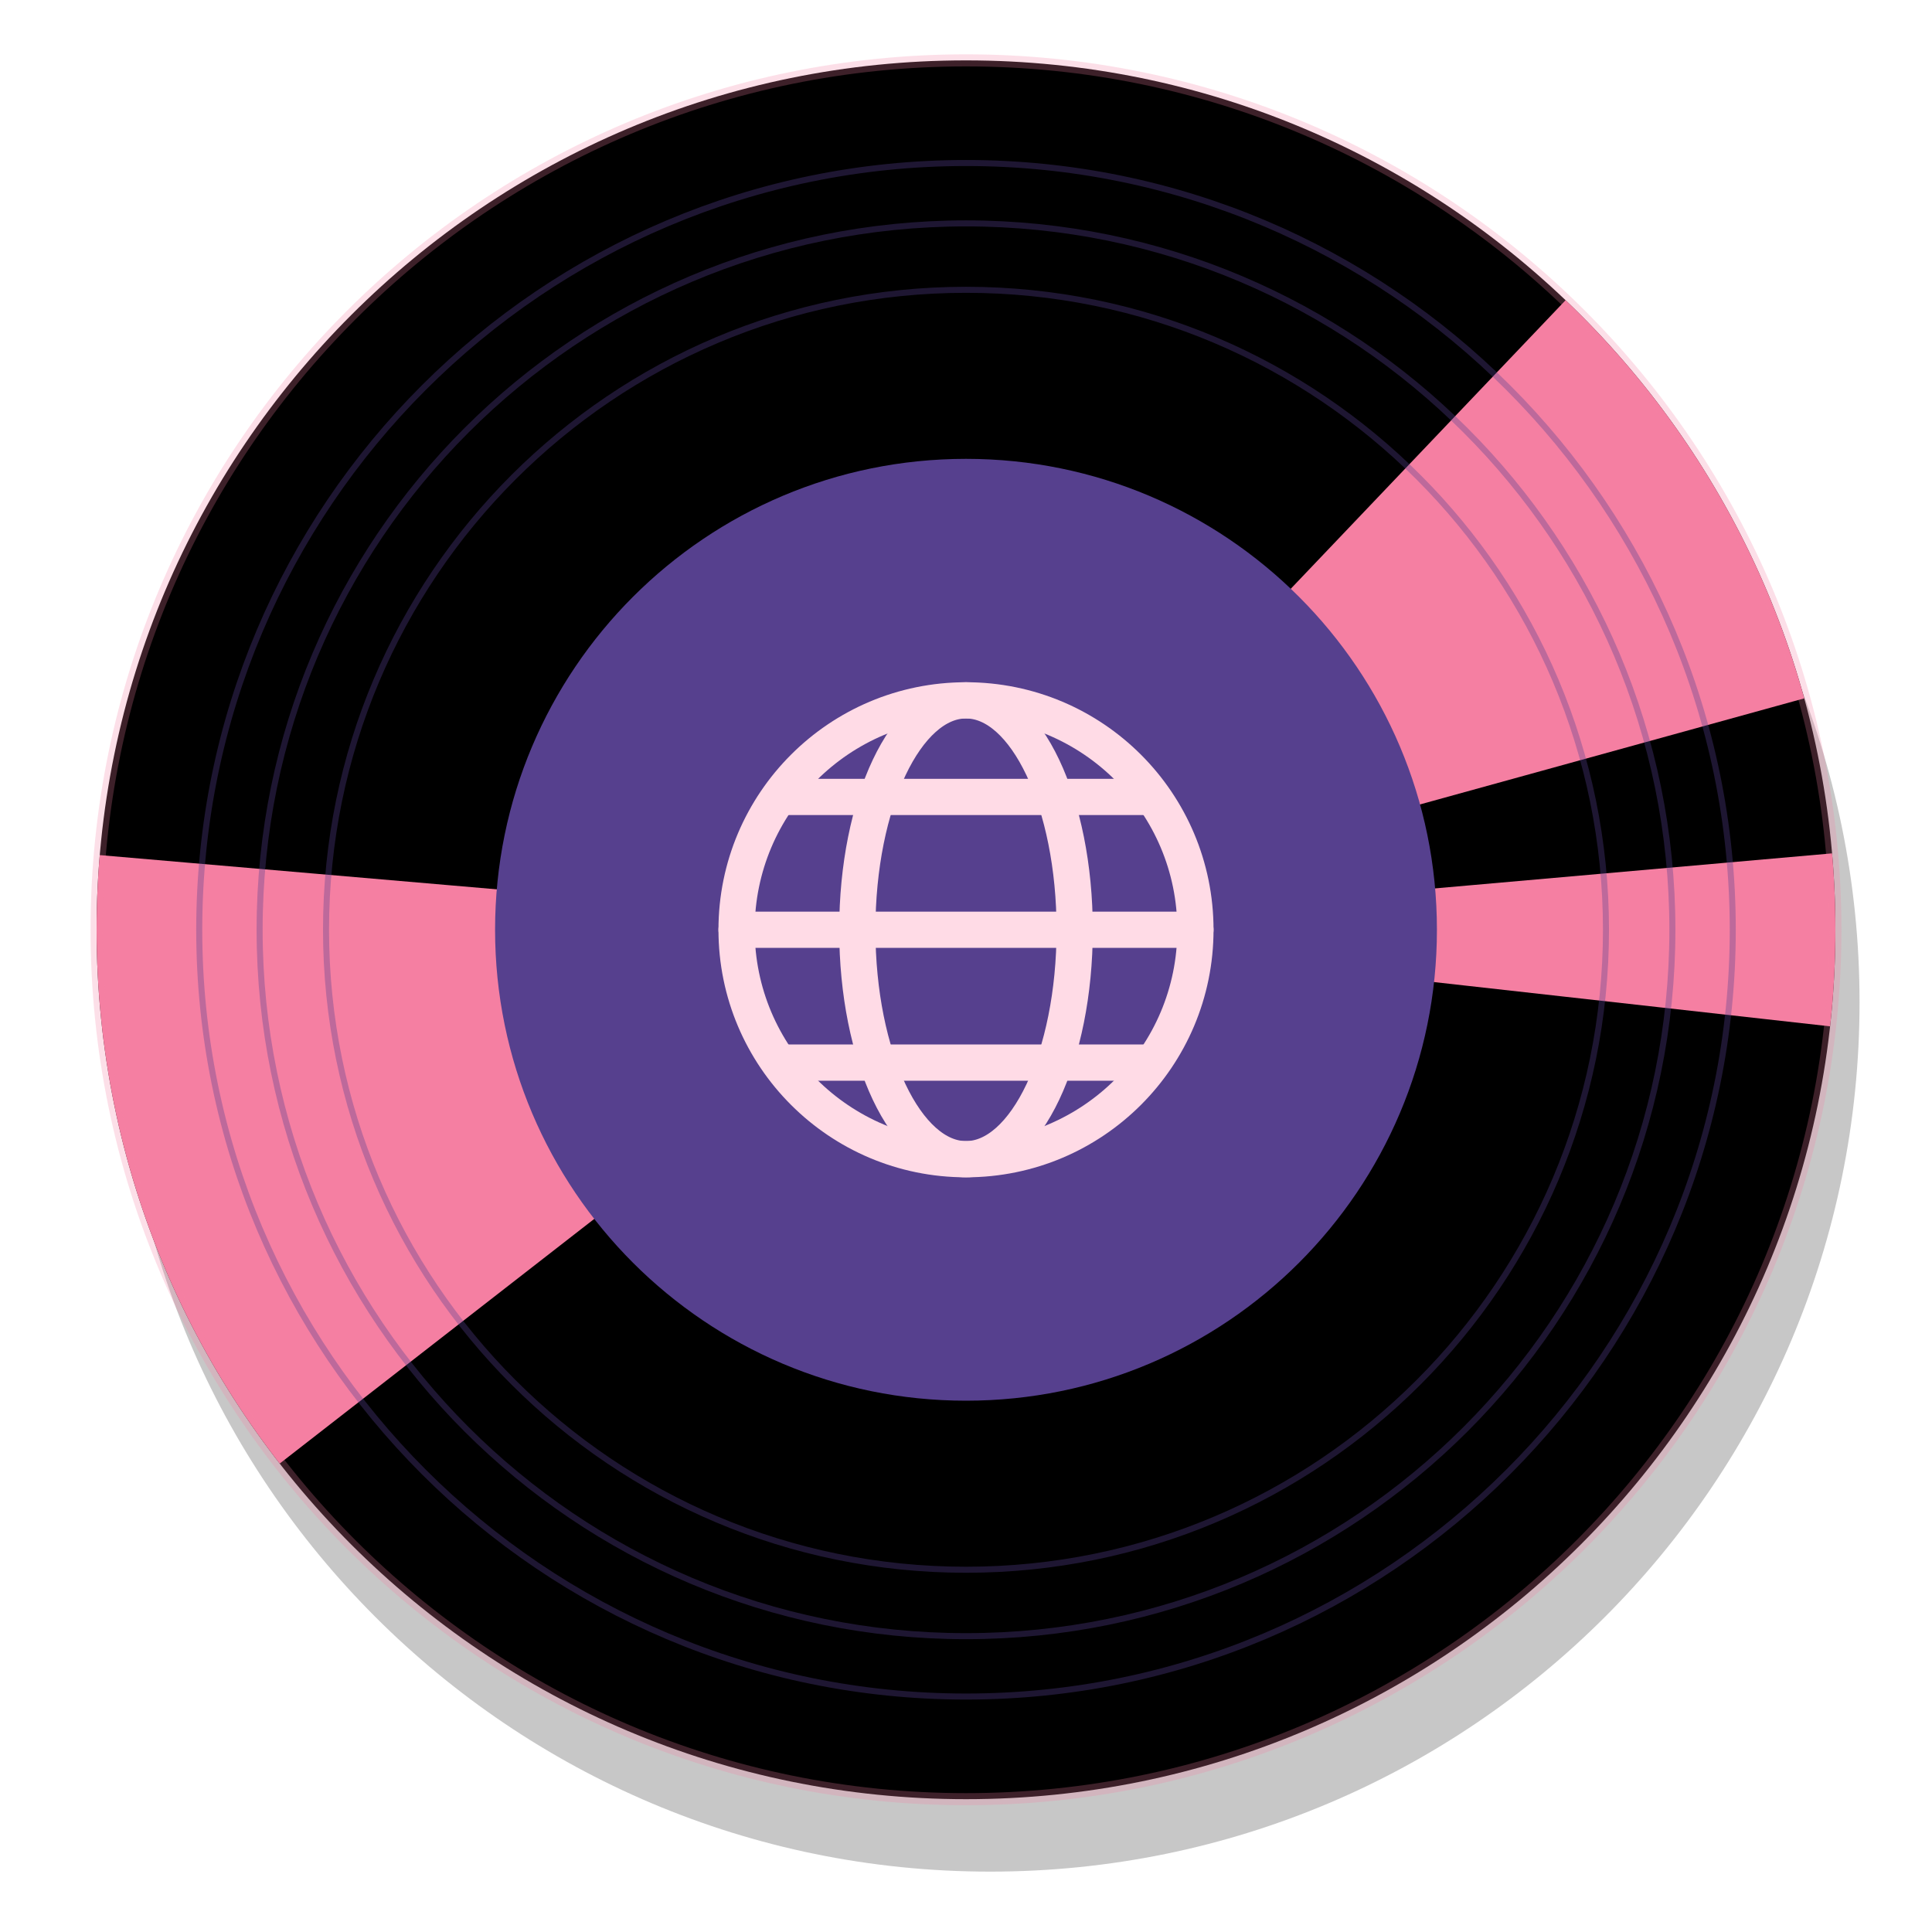
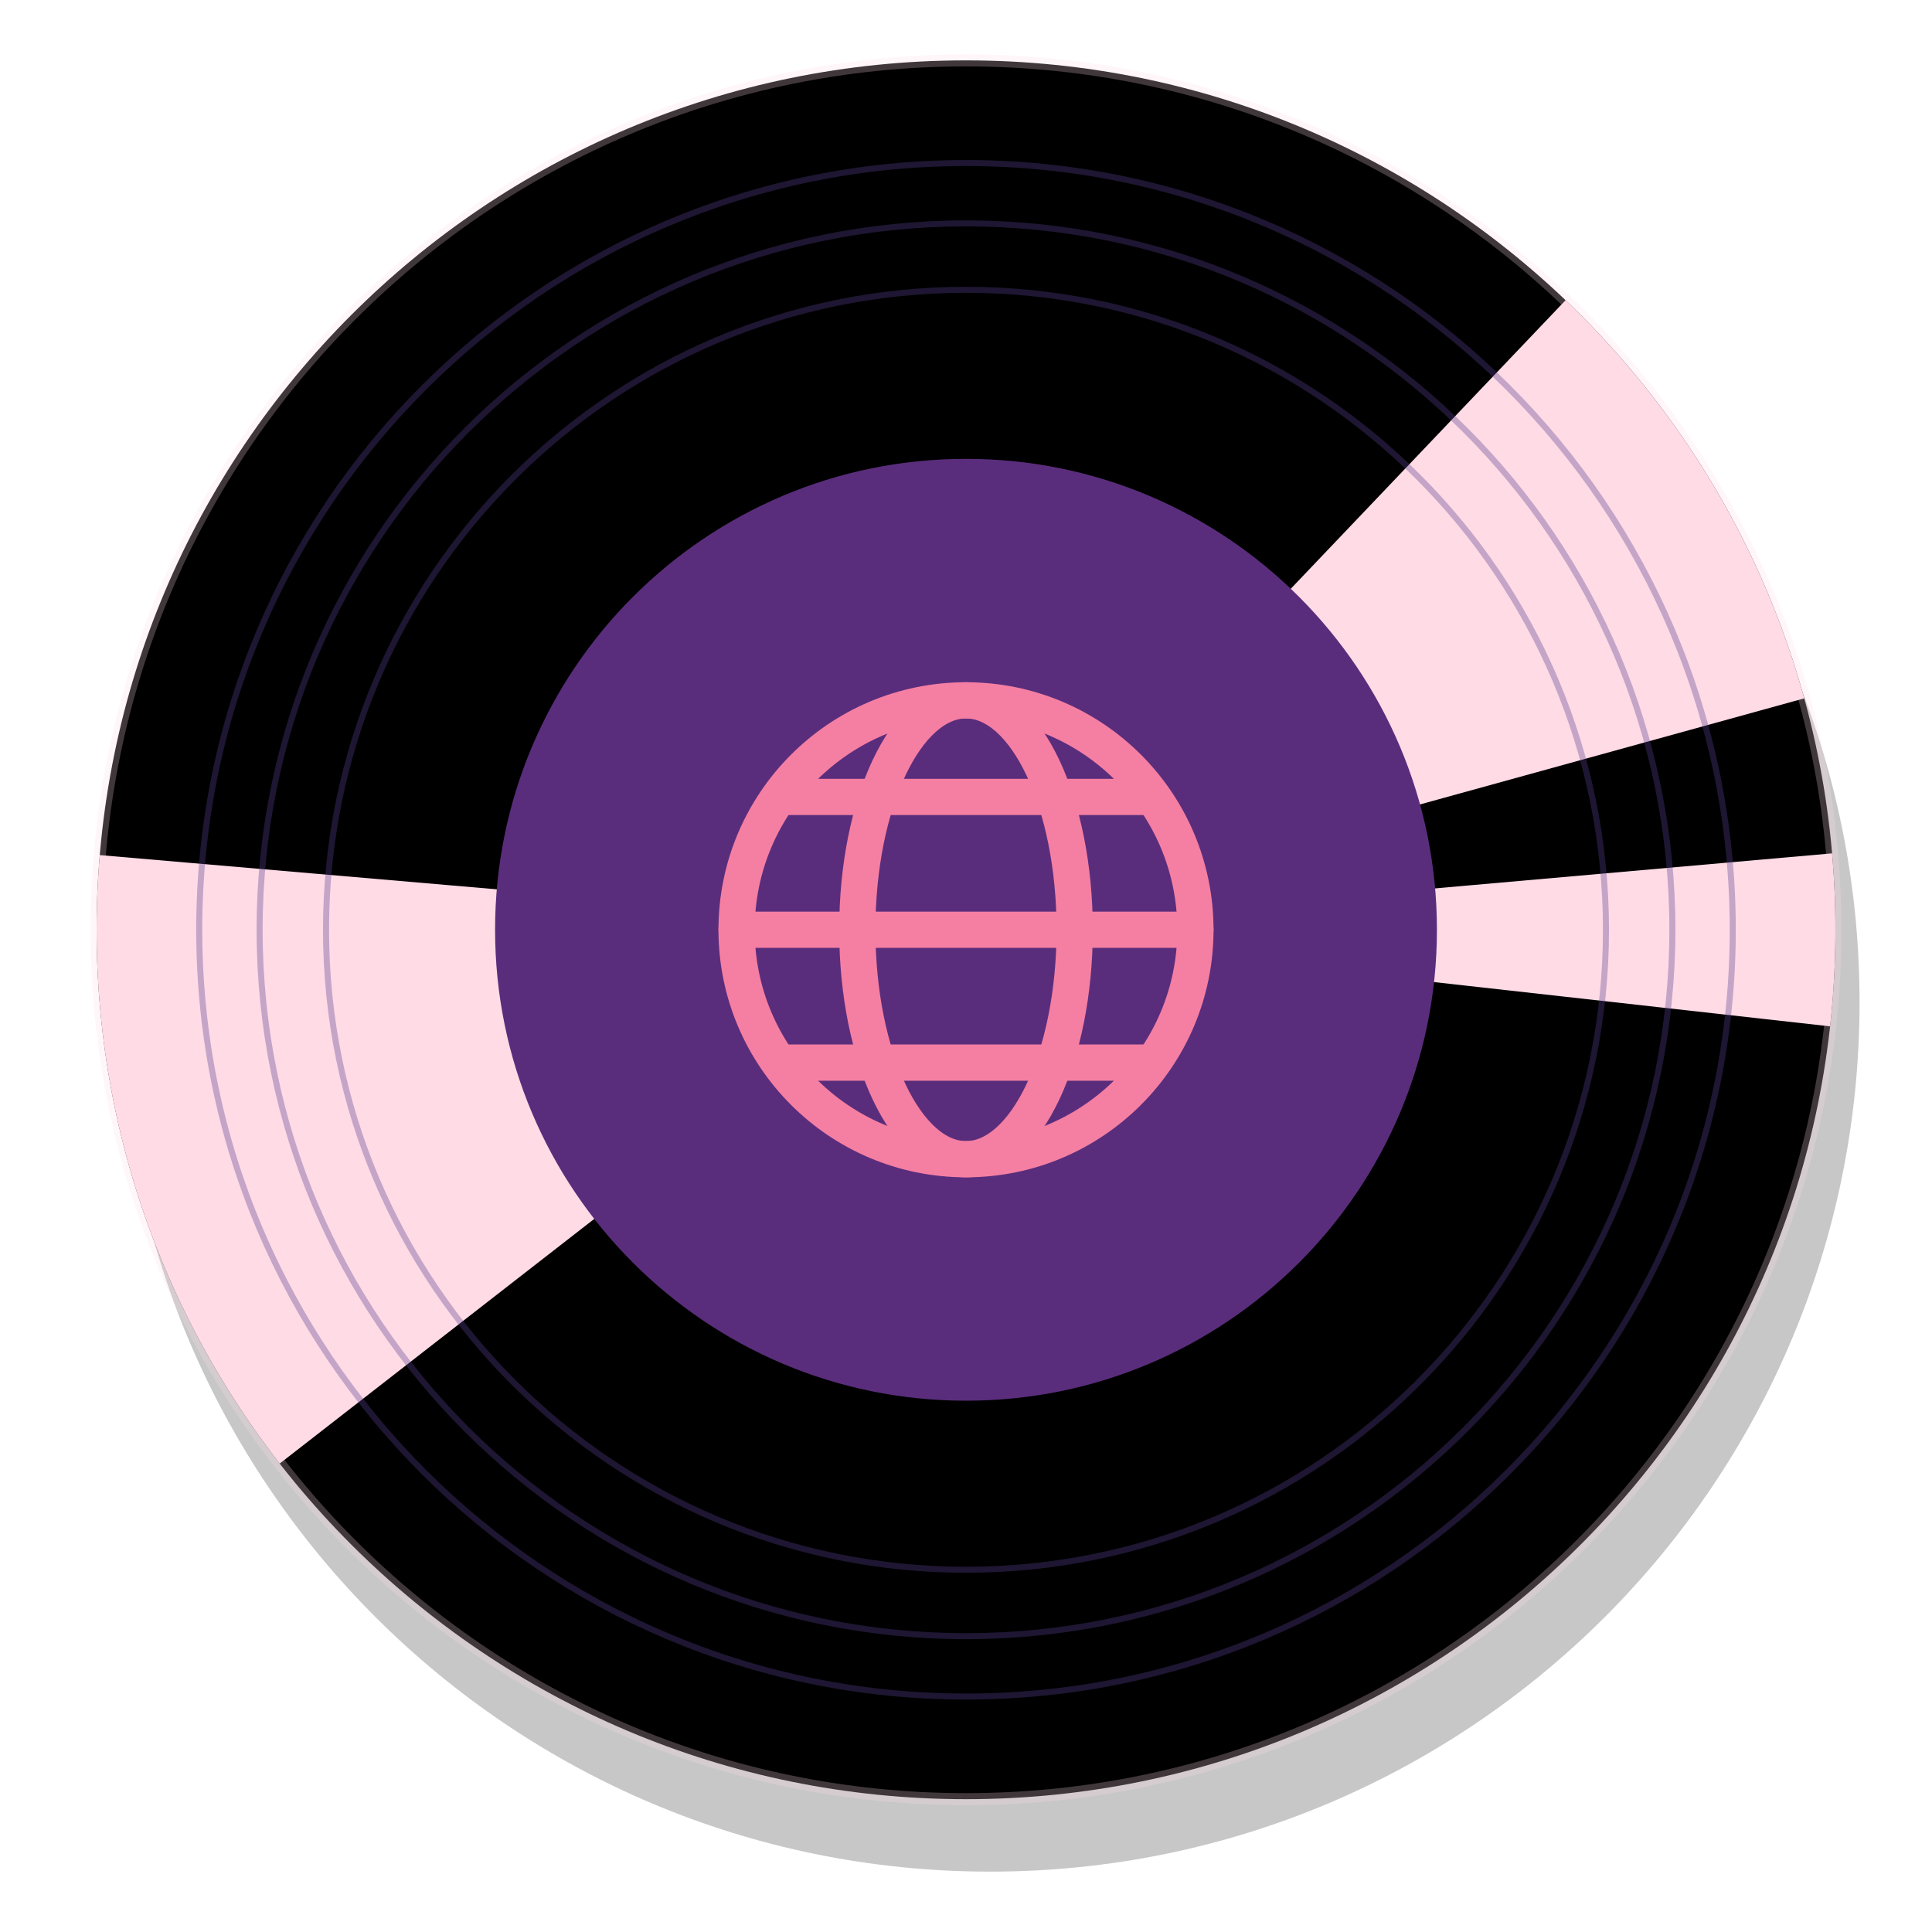
<svg xmlns="http://www.w3.org/2000/svg" viewBox="0 0 320 320">
  <defs>
    <clipPath id="record">
      <circle cx="160" cy="154" r="144" />
    </clipPath>
  </defs>
  <ellipse cx="164" cy="166" rx="144" ry="144" fill="#000000" opacity=".22" />
  <circle cx="160" cy="154" r="144" fill="#000000" />
-   <g clip-path="url(#record)" fill="#F57FA2">
+   <g clip-path="url(#record)" fill="#FFDBE6">
    <path d="M160 154 280 28 323 109Z" />
    <path d="M160 154 330 139 330 173Z" />
    <path d="M160 154-14 139-2 280Z" />
  </g>
  <g fill="none" stroke="#56408E" opacity=".35">
    <circle cx="160" cy="154" r="127" />
    <circle cx="160" cy="154" r="117" />
    <circle cx="160" cy="154" r="106" />
  </g>
-   <circle cx="160" cy="154" r="78" fill="#56408E" />
-   <g transform="translate(110 104)" color="#FFDBE6" stroke="#FFDBE6" fill="none" stroke-width="6" stroke-linecap="round" stroke-linejoin="round">
+   <circle cx="160" cy="154" r="78" fill="#5A2D7C" />
+   <g transform="translate(110 104)" color="#F57FA2" stroke="#F57FA2" fill="none" stroke-width="6" stroke-linecap="round" stroke-linejoin="round">
    <circle cx="50" cy="50" r="38" />
    <ellipse cx="50" cy="50" rx="18" ry="38" />
    <path d="M12 50h76M20 28h60M20 72h60" />
  </g>
-   <circle cx="160" cy="154" r="144" fill="none" stroke="#F57FA2" stroke-width="2" opacity=".25" />
+   <circle cx="160" cy="154" r="144" fill="none" stroke="#FFDBE6" stroke-width="2" opacity=".25" />
</svg>
